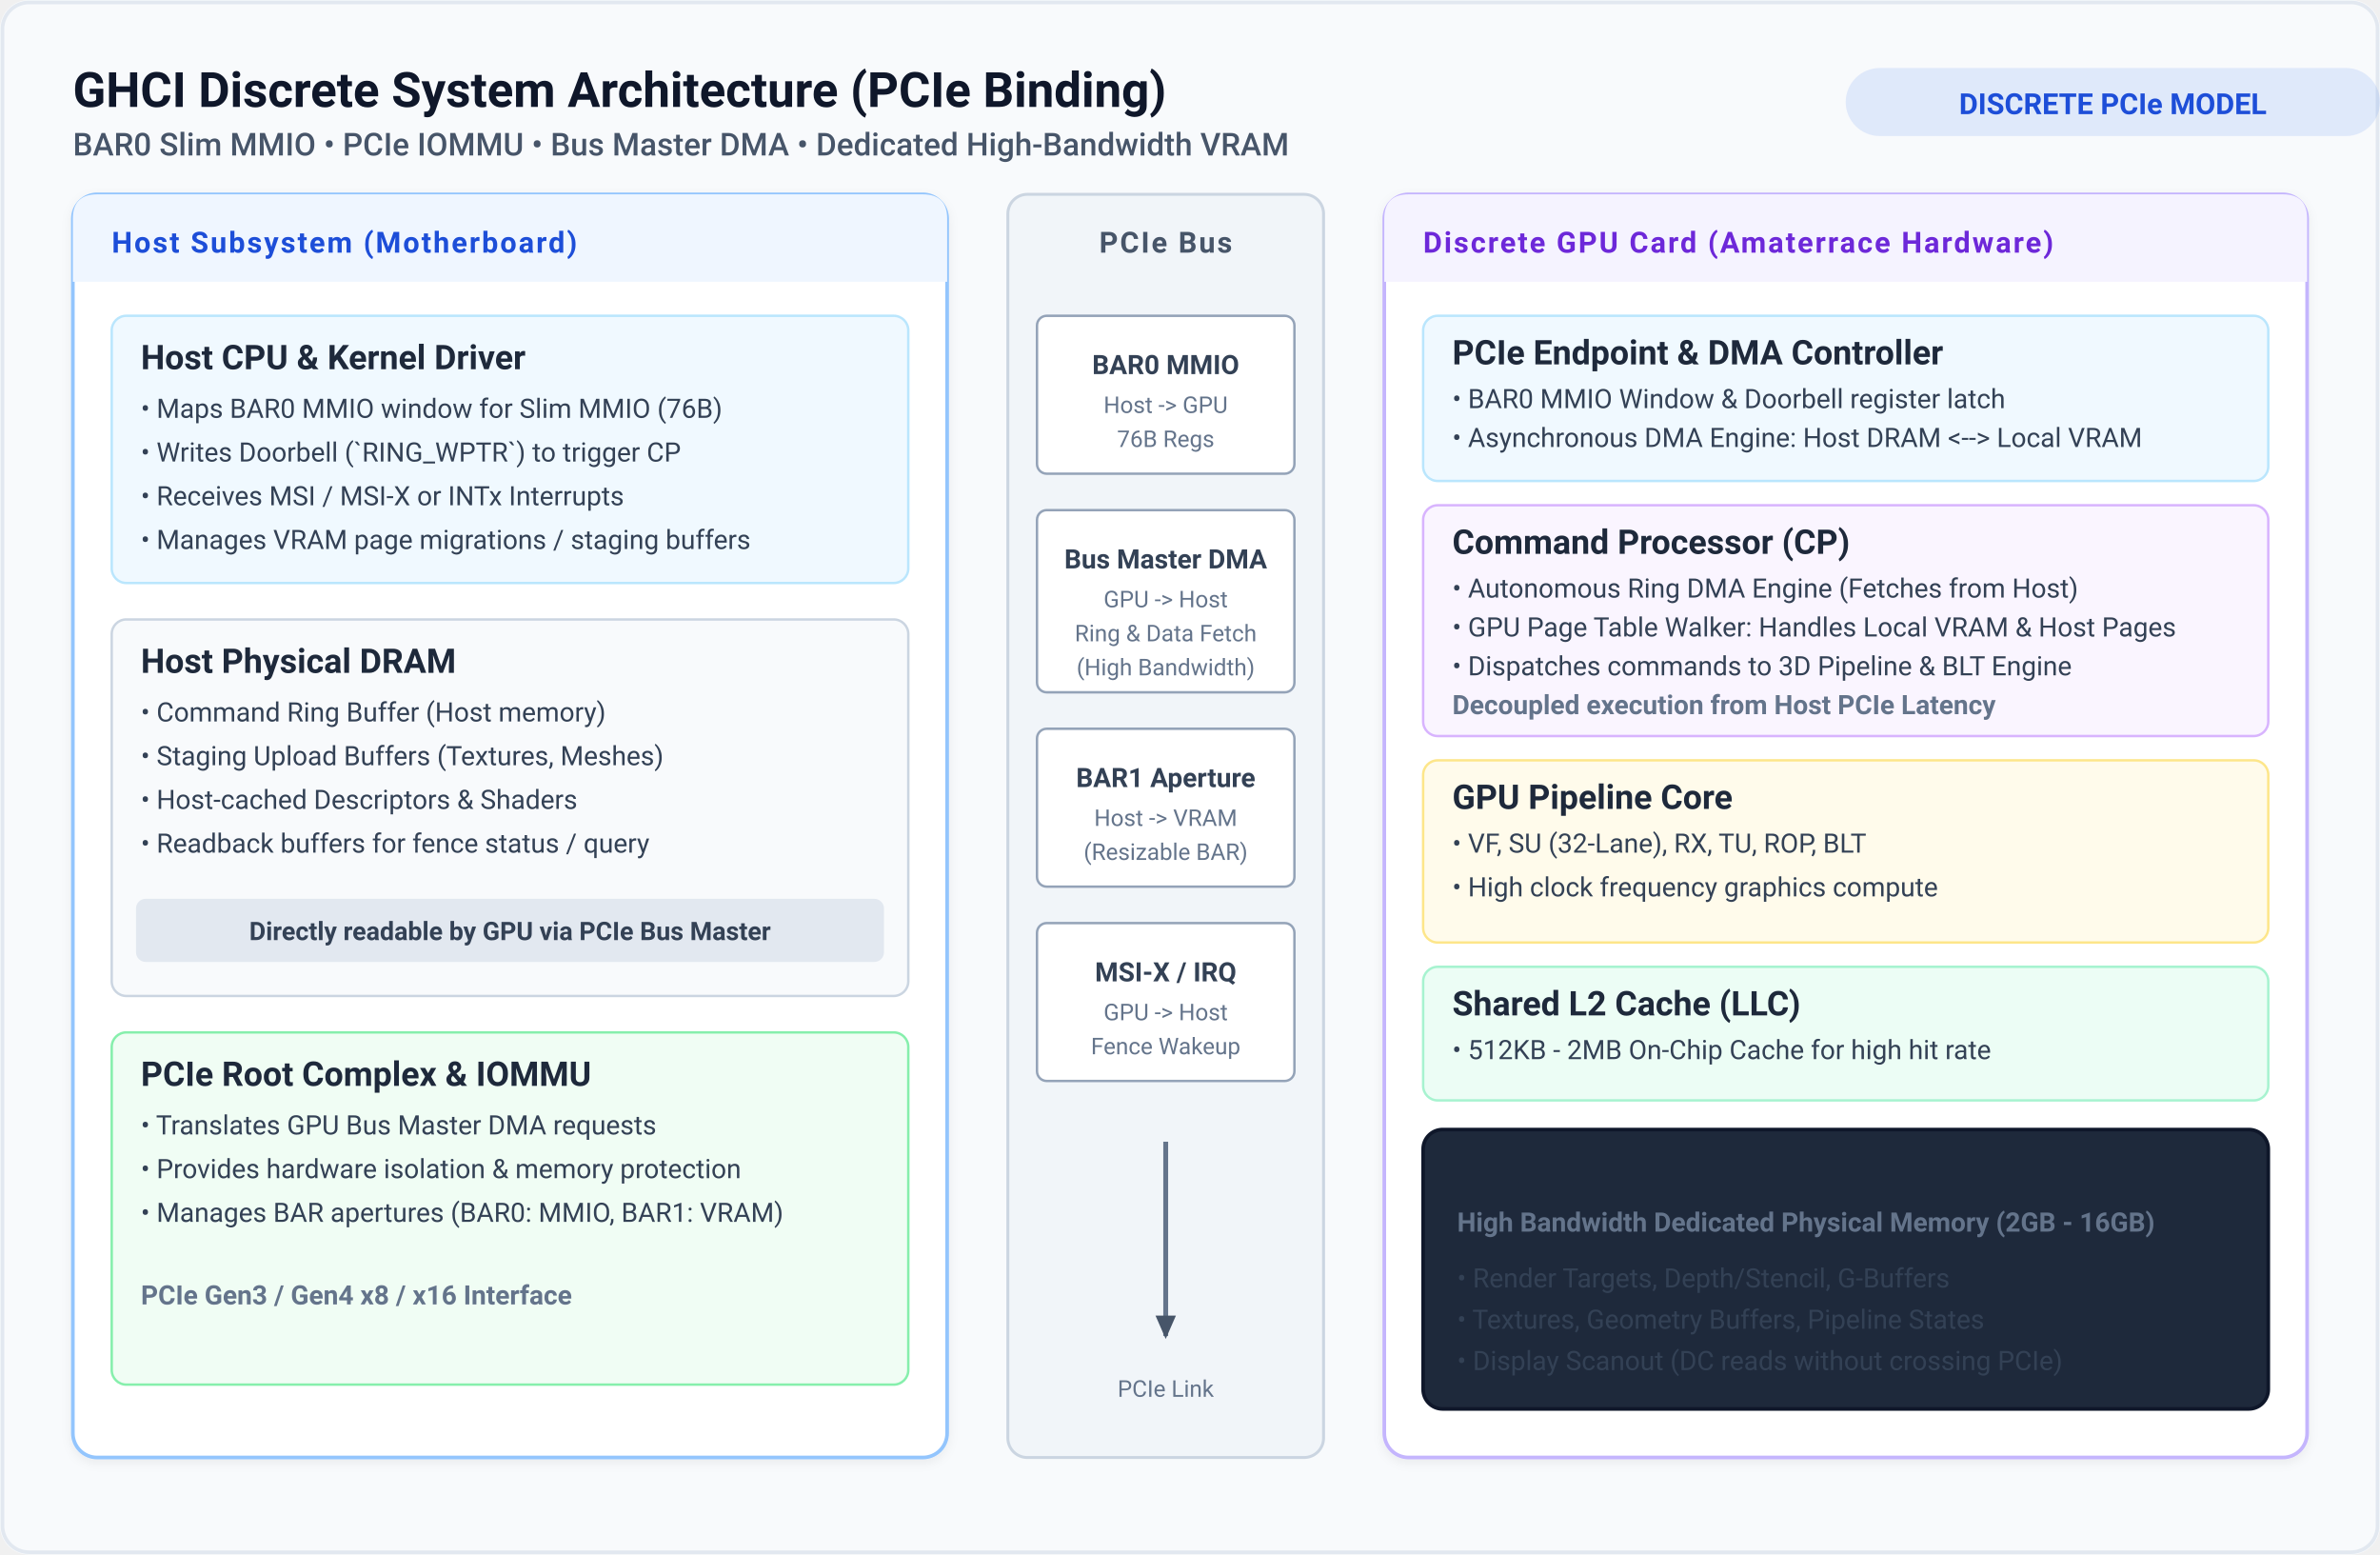
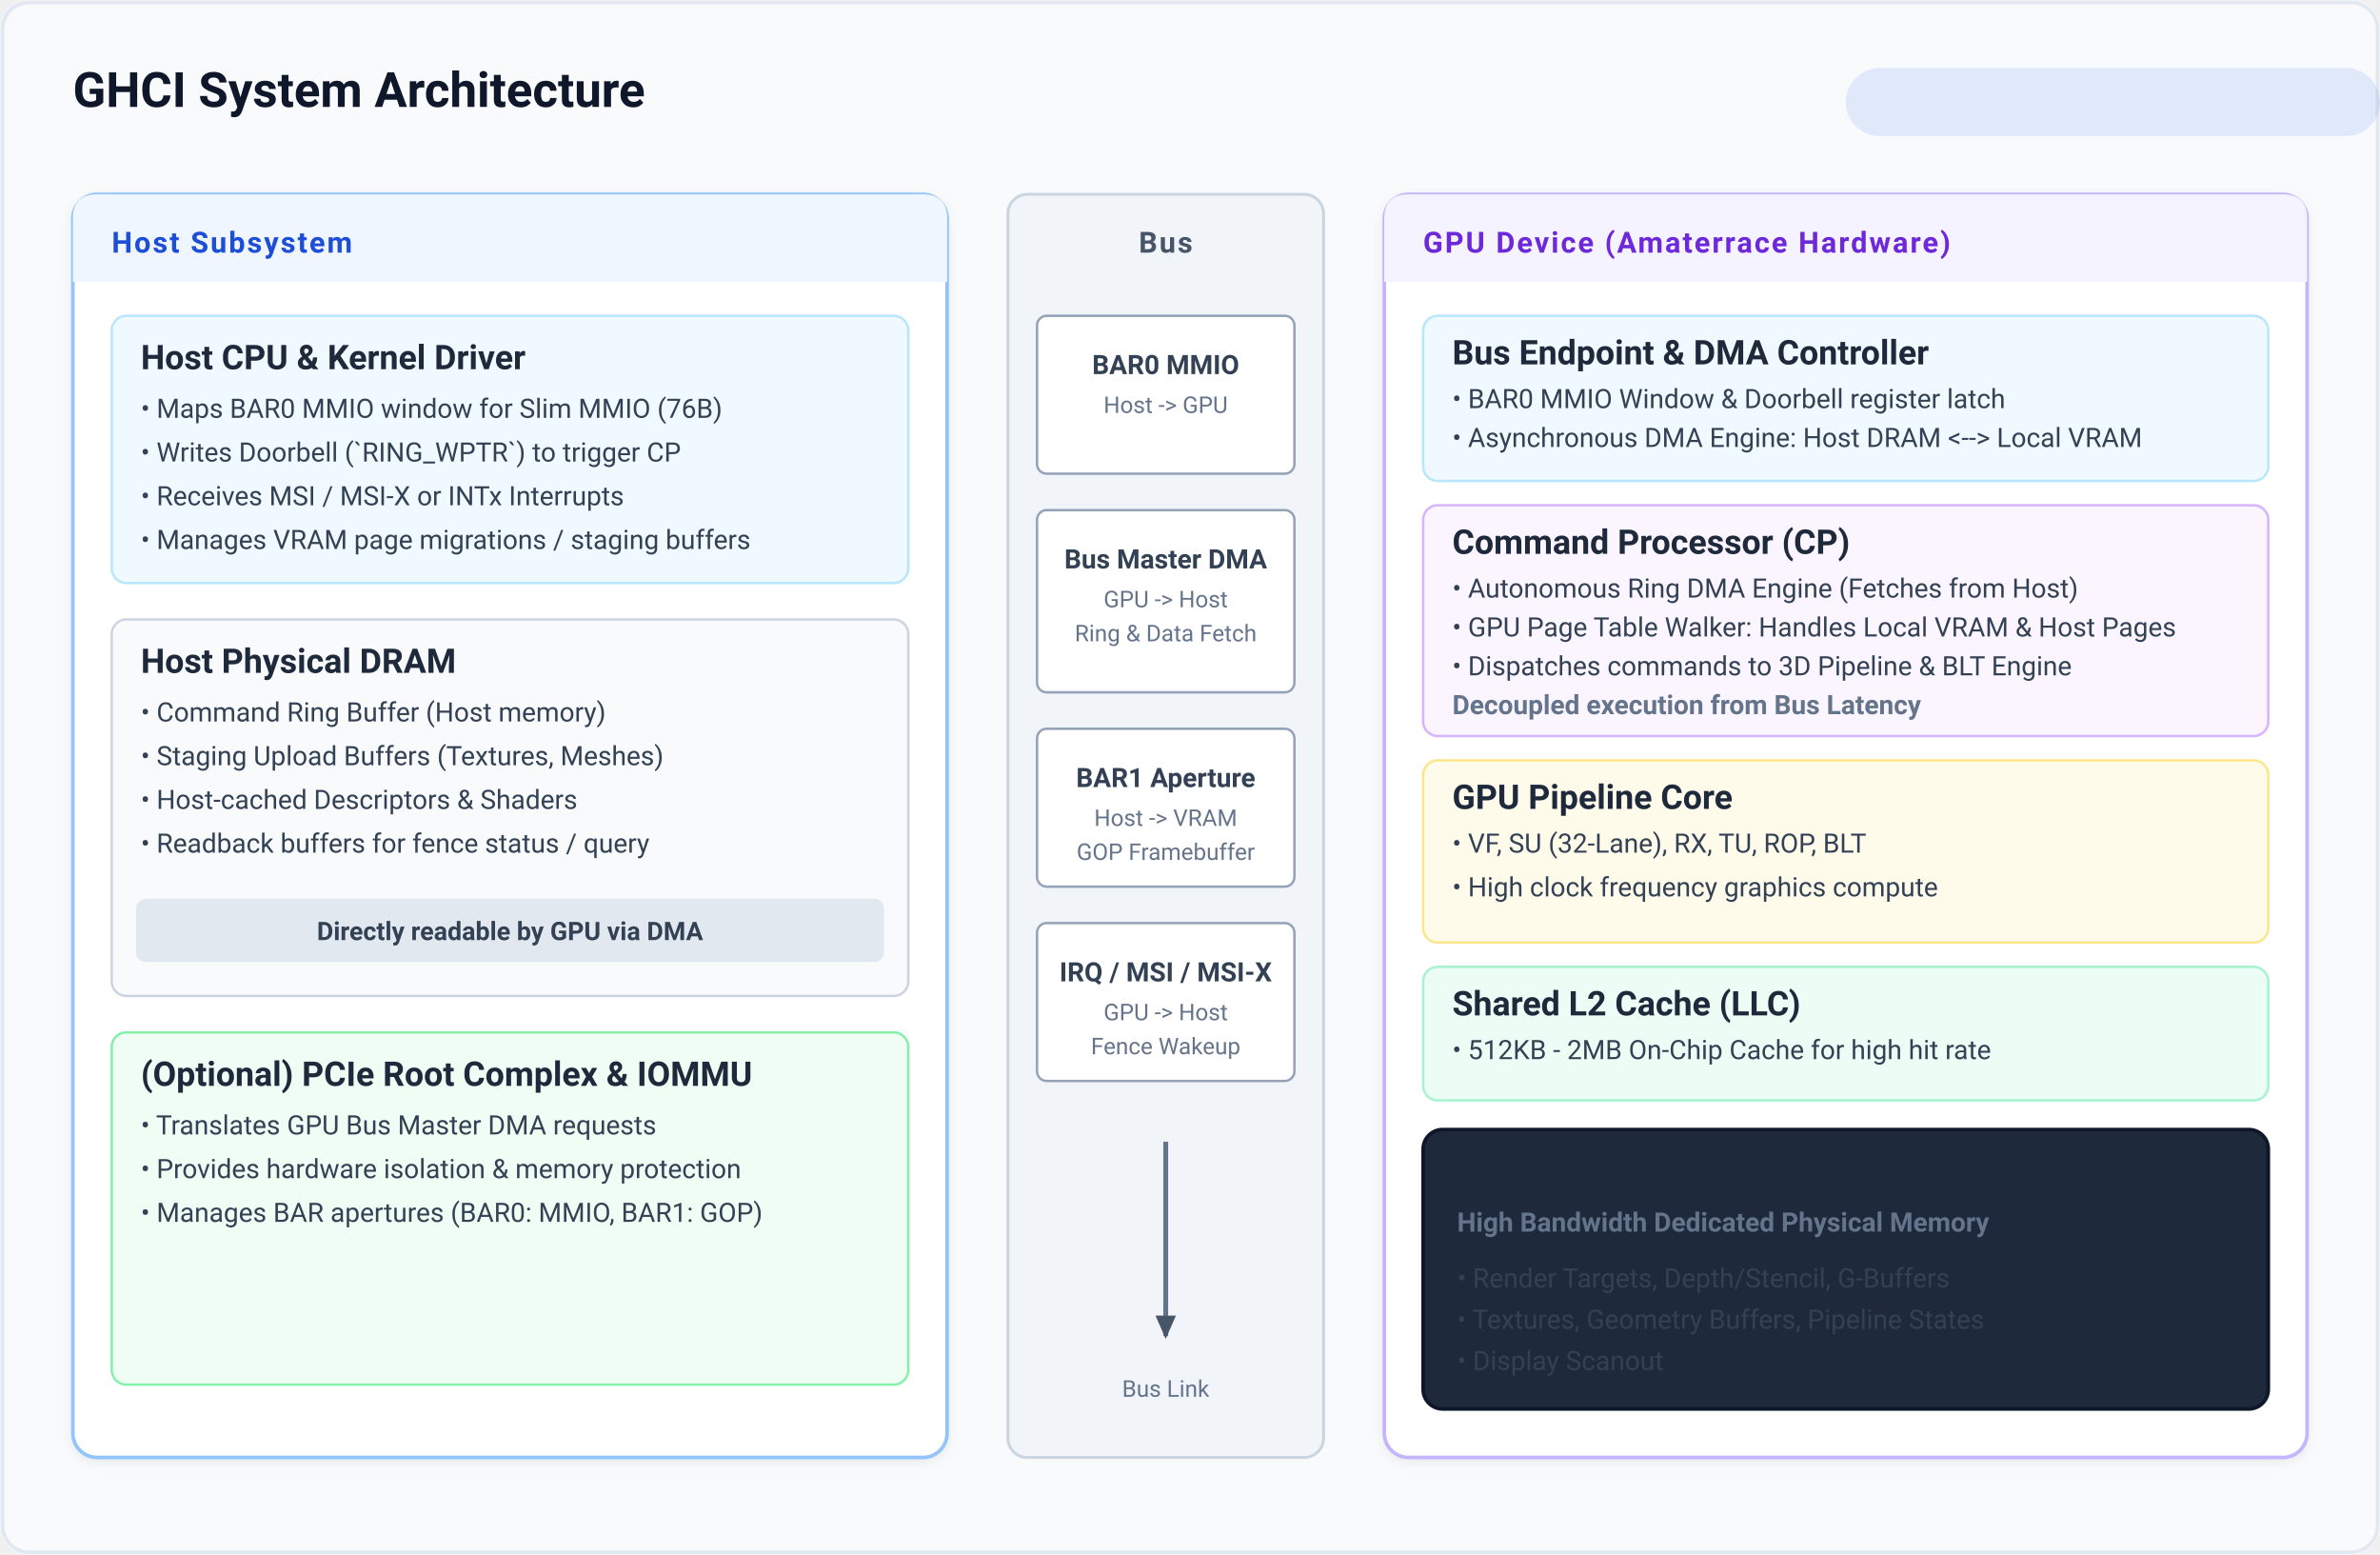
<svg xmlns="http://www.w3.org/2000/svg" viewBox="0 0 980 640" width="980" height="640">
  <style>
    /* Fonts &amp; Resets */
    text {
        font-family: -apple-system, BlinkMacSystemFont, "Segoe UI", Roboto, "Helvetica Neue", Arial, sans-serif;
    }
    .title {
        font-size: 20px;
        font-weight: 700;
        fill: #0f172a;
    }
    .subtitle {
        font-size: 13px;
        font-weight: 500;
        fill: #475569;
    }
    .badge-text {
        font-size: 11px;
        font-weight: 600;
        fill: #ffffff;
    }
    .card-title {
        font-size: 14px;
        font-weight: 700;
        fill: #1e293b;
    }
    .card-subtitle {
        font-size: 11px;
        font-weight: 600;
        fill: #64748b;
    }
    .card-body {
        font-size: 11px;
        font-weight: 400;
        fill: #334155;
    }
    .card-bullet {
        font-size: 11px;
        font-weight: 400;
        fill: #475569;
    }
    .conn-label {
        font-size: 11px;
        font-weight: 600;
        fill: #334155;
    }
    .conn-sub {
        font-size: 9.5px;
        font-weight: 400;
        fill: #64748b;
    }
    .group-label {
        font-size: 12px;
        font-weight: 700;
        text-transform: uppercase;
        letter-spacing: 0.8px;
    }
    .seq-actor {
        font-size: 13px;
        font-weight: 700;
        fill: #1e293b;
    }
    .seq-step {
        font-size: 11px;
        font-weight: 600;
        fill: #1e293b;
    }
    .seq-desc {
        font-size: 10px;
        font-weight: 400;
        fill: #475569;
    }
    .seq-num {
        font-size: 10.5px;
        font-weight: 700;
        fill: #ffffff;
    }
</style>
  <defs>
    <filter id="shadow-sm" x="-4%" y="-4%" width="108%" height="108%" filterUnits="userSpaceOnUse">
      <feDropShadow dx="0" dy="1.5" stdDeviation="2" flood-color="#0f172a" flood-opacity="0.06" />
    </filter>
    <filter id="shadow-md" x="-6%" y="-6%" width="112%" height="112%" filterUnits="userSpaceOnUse">
      <feDropShadow dx="0" dy="3" stdDeviation="4" flood-color="#0f172a" flood-opacity="0.08" />
    </filter>
    <marker id="arrow" viewBox="0 0 10 10" refX="7" refY="5" markerWidth="6" markerHeight="6" orient="auto-start-reverse">
      <path d="M 0 1.5 L 8 5 L 0 8.5 z" fill="#475569" />
    </marker>
    <marker id="arrow-blue" viewBox="0 0 10 10" refX="7" refY="5" markerWidth="6" markerHeight="6" orient="auto-start-reverse">
      <path d="M 0 1.5 L 8 5 L 0 8.5 z" fill="#2563eb" />
    </marker>
    <marker id="arrow-purple" viewBox="0 0 10 10" refX="7" refY="5" markerWidth="6" markerHeight="6" orient="auto-start-reverse">
      <path d="M 0 1.5 L 8 5 L 0 8.5 z" fill="#7c3aed" />
    </marker>
    <marker id="arrow-emerald" viewBox="0 0 10 10" refX="7" refY="5" markerWidth="6" markerHeight="6" orient="auto-start-reverse">
      <path d="M 0 1.5 L 8 5 L 0 8.5 z" fill="#059669" />
    </marker>
    <marker id="arrow-amber" viewBox="0 0 10 10" refX="7" refY="5" markerWidth="6" markerHeight="6" orient="auto-start-reverse">
      <path d="M 0 1.5 L 8 5 L 0 8.5 z" fill="#d97706" />
    </marker>
    <marker id="arrow-rose" viewBox="0 0 10 10" refX="7" refY="5" markerWidth="6" markerHeight="6" orient="auto-start-reverse">
      <path d="M 0 1.5 L 8 5 L 0 8.5 z" fill="#e11d48" />
    </marker>
    <linearGradient id="header-grad" x1="0%" y1="0%" x2="100%" y2="0%">
      <stop offset="0%" stop-color="#3b82f6" />
      <stop offset="100%" stop-color="#8b5cf6" />
    </linearGradient>
  </defs>
  <rect width="980" height="640" fill="#f8fafc" rx="12" />
  <rect x="1" y="1" width="978" height="638" fill="none" stroke="#e2e8f0" stroke-width="1.5" rx="11" />
  <g transform="translate(30, 24)">
-     <text class="title" x="0" y="20">GHCI Discrete System Architecture (PCIe Binding)</text>
-     <text class="subtitle" x="0" y="40">BAR0 Slim MMIO • PCIe IOMMU • Bus Master DMA • Dedicated High-Bandwidth VRAM</text>
+     <text class="title" x="0" y="20">GHCI System Architecture</text>
    <rect x="730" y="4" width="220" height="28" rx="14" fill="#2563eb" opacity="0.12" />
-     <text x="840" y="23" text-anchor="middle" font-size="12" font-weight="700" fill="#1d4ed8">DISCRETE PCIe MODEL</text>
  </g>
  <g transform="translate(30, 80)">
    <rect width="360" height="520" rx="10" fill="#ffffff" stroke="#93c5fd" stroke-width="1.5" filter="url(#shadow-sm)" />
    <path d="M 0 10 Q 0 0 10 0 L 350 0 Q 360 0 360 10 L 360 36 L 0 36 Z" fill="#eff6ff" />
-     <text class="group-label" x="16" y="24" fill="#1d4ed8">Host Subsystem (Motherboard)</text>
+     <text class="group-label" x="16" y="24" fill="#1d4ed8">Host Subsystem</text>
    <g transform="translate(16, 50)">
      <rect width="328" height="110" rx="6" fill="#f0f9ff" stroke="#bae6fd" stroke-width="1" />
      <text class="card-title" x="12" y="22">Host CPU &amp; Kernel Driver</text>
      <text class="card-body" x="12" y="42">• Maps BAR0 MMIO window for Slim MMIO (76B)</text>
      <text class="card-body" x="12" y="60">• Writes Doorbell (`RING_WPTR`) to trigger CP</text>
      <text class="card-body" x="12" y="78">• Receives MSI / MSI-X or INTx Interrupts</text>
      <text class="card-body" x="12" y="96">• Manages VRAM page migrations / staging buffers</text>
    </g>
    <g transform="translate(16, 175)">
      <rect width="328" height="155" rx="6" fill="#f8fafc" stroke="#cbd5e1" stroke-width="1" />
      <text class="card-title" x="12" y="22">Host Physical DRAM</text>
      <text class="card-body" x="12" y="42">• Command Ring Buffer (Host memory)</text>
      <text class="card-body" x="12" y="60">• Staging Upload Buffers (Textures, Meshes)</text>
      <text class="card-body" x="12" y="78">• Host-cached Descriptors &amp; Shaders</text>
      <text class="card-body" x="12" y="96">• Readback buffers for fence status / query</text>
      <rect x="10" y="115" width="308" height="26" rx="4" fill="#e2e8f0" />
-       <text x="164" y="132" text-anchor="middle" font-size="10.5" font-weight="600" fill="#334155">Directly readable by GPU via PCIe Bus Master</text>
+       <text x="164" y="132" text-anchor="middle" font-size="10.5" font-weight="600" fill="#334155">Directly readable by GPU via DMA</text>
    </g>
    <g transform="translate(16, 345)">
      <rect width="328" height="145" rx="6" fill="#f0fdf4" stroke="#86efac" stroke-width="1" />
-       <text class="card-title" x="12" y="22" fill="#15803d">PCIe Root Complex &amp; IOMMU</text>
+       <text class="card-title" x="12" y="22" fill="#15803d">(Optional) PCIe Root Complex &amp; IOMMU</text>
      <text class="card-body" x="12" y="42">• Translates GPU Bus Master DMA requests</text>
      <text class="card-body" x="12" y="60">• Provides hardware isolation &amp; memory protection</text>
-       <text class="card-body" x="12" y="78">• Manages BAR apertures (BAR0: MMIO, BAR1: VRAM)</text>
-       <text class="card-subtitle" x="12" y="112" fill="#166534">PCIe Gen3 / Gen4 x8 / x16 Interface</text>
+       <text class="card-body" x="12" y="78">• Manages BAR apertures (BAR0: MMIO, BAR1: GOP)</text>
    </g>
  </g>
  <g transform="translate(415, 80)">
    <rect width="130" height="520" rx="8" fill="#f1f5f9" stroke="#cbd5e1" stroke-width="1.2" />
-     <text class="group-label" x="65" y="24" text-anchor="middle" fill="#475569">PCIe Bus</text>
+     <text class="group-label" x="65" y="24" text-anchor="middle" fill="#475569">Bus</text>
    <g transform="translate(12, 50)">
      <rect width="106" height="65" rx="4" fill="#ffffff" stroke="#94a3b8" stroke-width="1" />
      <text class="conn-label" x="53" y="24" text-anchor="middle">BAR0 MMIO</text>
      <text class="conn-sub" x="53" y="40" text-anchor="middle">Host -&gt; GPU</text>
-       <text class="conn-sub" x="53" y="54" text-anchor="middle">76B Regs</text>
    </g>
    <g transform="translate(12, 130)">
      <rect width="106" height="75" rx="4" fill="#ffffff" stroke="#94a3b8" stroke-width="1" />
      <text class="conn-label" x="53" y="24" text-anchor="middle">Bus Master DMA</text>
      <text class="conn-sub" x="53" y="40" text-anchor="middle">GPU -&gt; Host</text>
      <text class="conn-sub" x="53" y="54" text-anchor="middle">Ring &amp; Data Fetch</text>
-       <text class="conn-sub" x="53" y="68" text-anchor="middle">(High Bandwidth)</text>
    </g>
    <g transform="translate(12, 220)">
      <rect width="106" height="65" rx="4" fill="#ffffff" stroke="#94a3b8" stroke-width="1" />
      <text class="conn-label" x="53" y="24" text-anchor="middle">BAR1 Aperture</text>
      <text class="conn-sub" x="53" y="40" text-anchor="middle">Host -&gt; VRAM</text>
-       <text class="conn-sub" x="53" y="54" text-anchor="middle">(Resizable BAR)</text>
+       <text class="conn-sub" x="53" y="54" text-anchor="middle">GOP Framebuffer</text>
    </g>
    <g transform="translate(12, 300)">
      <rect width="106" height="65" rx="4" fill="#ffffff" stroke="#94a3b8" stroke-width="1" />
-       <text class="conn-label" x="53" y="24" text-anchor="middle">MSI-X / IRQ</text>
+       <text class="conn-label" x="53" y="24" text-anchor="middle">IRQ / MSI / MSI-X</text>
      <text class="conn-sub" x="53" y="40" text-anchor="middle">GPU -&gt; Host</text>
      <text class="conn-sub" x="53" y="54" text-anchor="middle">Fence Wakeup</text>
    </g>
    <path fill="none" d="M 65 390 L 65 470" stroke="#64748b" stroke-width="2" marker-end="url(#arrow)" />
-     <text class="conn-sub" x="65" y="495" text-anchor="middle" font-weight="700">PCIe Link</text>
+     <text class="conn-sub" x="65" y="495" text-anchor="middle" font-weight="700">Bus Link</text>
  </g>
  <g transform="translate(570, 80)">
    <rect width="380" height="520" rx="10" fill="#ffffff" stroke="#c4b5fd" stroke-width="1.5" filter="url(#shadow-sm)" />
    <path d="M 0 10 Q 0 0 10 0 L 370 0 Q 380 0 380 10 L 380 36 L 0 36 Z" fill="#f5f3ff" />
-     <text class="group-label" x="16" y="24" fill="#6d28d9">Discrete GPU Card (Amaterrace Hardware)</text>
+     <text class="group-label" x="16" y="24" fill="#6d28d9">GPU Device (Amaterrace Hardware)</text>
    <g transform="translate(16, 50)">
      <rect width="348" height="68" rx="6" fill="#f0f9ff" stroke="#bae6fd" stroke-width="1" />
-       <text class="card-title" x="12" y="20">PCIe Endpoint &amp; DMA Controller</text>
+       <text class="card-title" x="12" y="20">Bus Endpoint &amp; DMA Controller</text>
      <text class="card-body" x="12" y="38">• BAR0 MMIO Window &amp; Doorbell register latch</text>
      <text class="card-body" x="12" y="54">• Asynchronous DMA Engine: Host DRAM &lt;--&gt; Local VRAM</text>
    </g>
    <g transform="translate(16, 128)">
      <rect width="348" height="95" rx="6" fill="#faf5ff" stroke="#d8b4fe" stroke-width="1" />
      <text class="card-title" x="12" y="20" fill="#6b21a8">Command Processor (CP)</text>
      <text class="card-body" x="12" y="38">• Autonomous Ring DMA Engine (Fetches from Host)</text>
      <text class="card-body" x="12" y="54">• GPU Page Table Walker: Handles Local VRAM &amp; Host Pages</text>
      <text class="card-body" x="12" y="70">• Dispatches commands to 3D Pipeline &amp; BLT Engine</text>
-       <text class="card-subtitle" x="12" y="86" fill="#7c3aed">Decoupled execution from Host PCIe Latency</text>
+       <text class="card-subtitle" x="12" y="86" fill="#7c3aed">Decoupled execution from Bus Latency</text>
    </g>
    <g transform="translate(16, 233)">
      <rect width="348" height="75" rx="6" fill="#fffbeb" stroke="#fde68a" stroke-width="1" />
      <text class="card-title" x="12" y="20" fill="#b45309">GPU Pipeline Core</text>
      <text class="card-body" x="12" y="38">• VF, SU (32-Lane), RX, TU, ROP, BLT</text>
      <text class="card-body" x="12" y="56">• High clock frequency graphics compute</text>
    </g>
    <g transform="translate(16, 318)">
      <rect width="348" height="55" rx="6" fill="#ecfdf5" stroke="#a7f3d0" stroke-width="1" />
      <text class="card-title" x="12" y="20" fill="#047857">Shared L2 Cache (LLC)</text>
      <text class="card-body" x="12" y="38">• 512KB - 2MB On-Chip Cache for high hit rate</text>
    </g>
    <g transform="translate(16, 385)">
      <rect width="348" height="115" rx="8" fill="#1e293b" stroke="#0f172a" stroke-width="1.5" />
-       <text class="card-title" x="14" y="24" fill="#f8fafc">Local Dedicated VRAM (GDDR / DDR)</text>
-       <text class="card-subtitle" x="14" y="42" fill="#38bdf8">High Bandwidth Dedicated Physical Memory (2GB - 16GB)</text>
+       <text class="card-title" x="14" y="24" fill="#f8fafc">Optional VRAM (GDDR / DDR)</text>
+       <text class="card-subtitle" x="14" y="42" fill="#38bdf8">High Bandwidth Dedicated Physical Memory</text>
      <text class="card-body" x="14" y="65" fill="#e2e8f0">• Render Targets, Depth/Stencil, G-Buffers</text>
      <text class="card-body" x="14" y="82" fill="#e2e8f0">• Textures, Geometry Buffers, Pipeline States</text>
-       <text class="card-body" x="14" y="99" fill="#94a3b8">• Display Scanout (DC reads without crossing PCIe)</text>
+       <text class="card-body" x="14" y="99" fill="#94a3b8">• Display Scanout</text>
    </g>
  </g>
</svg>
